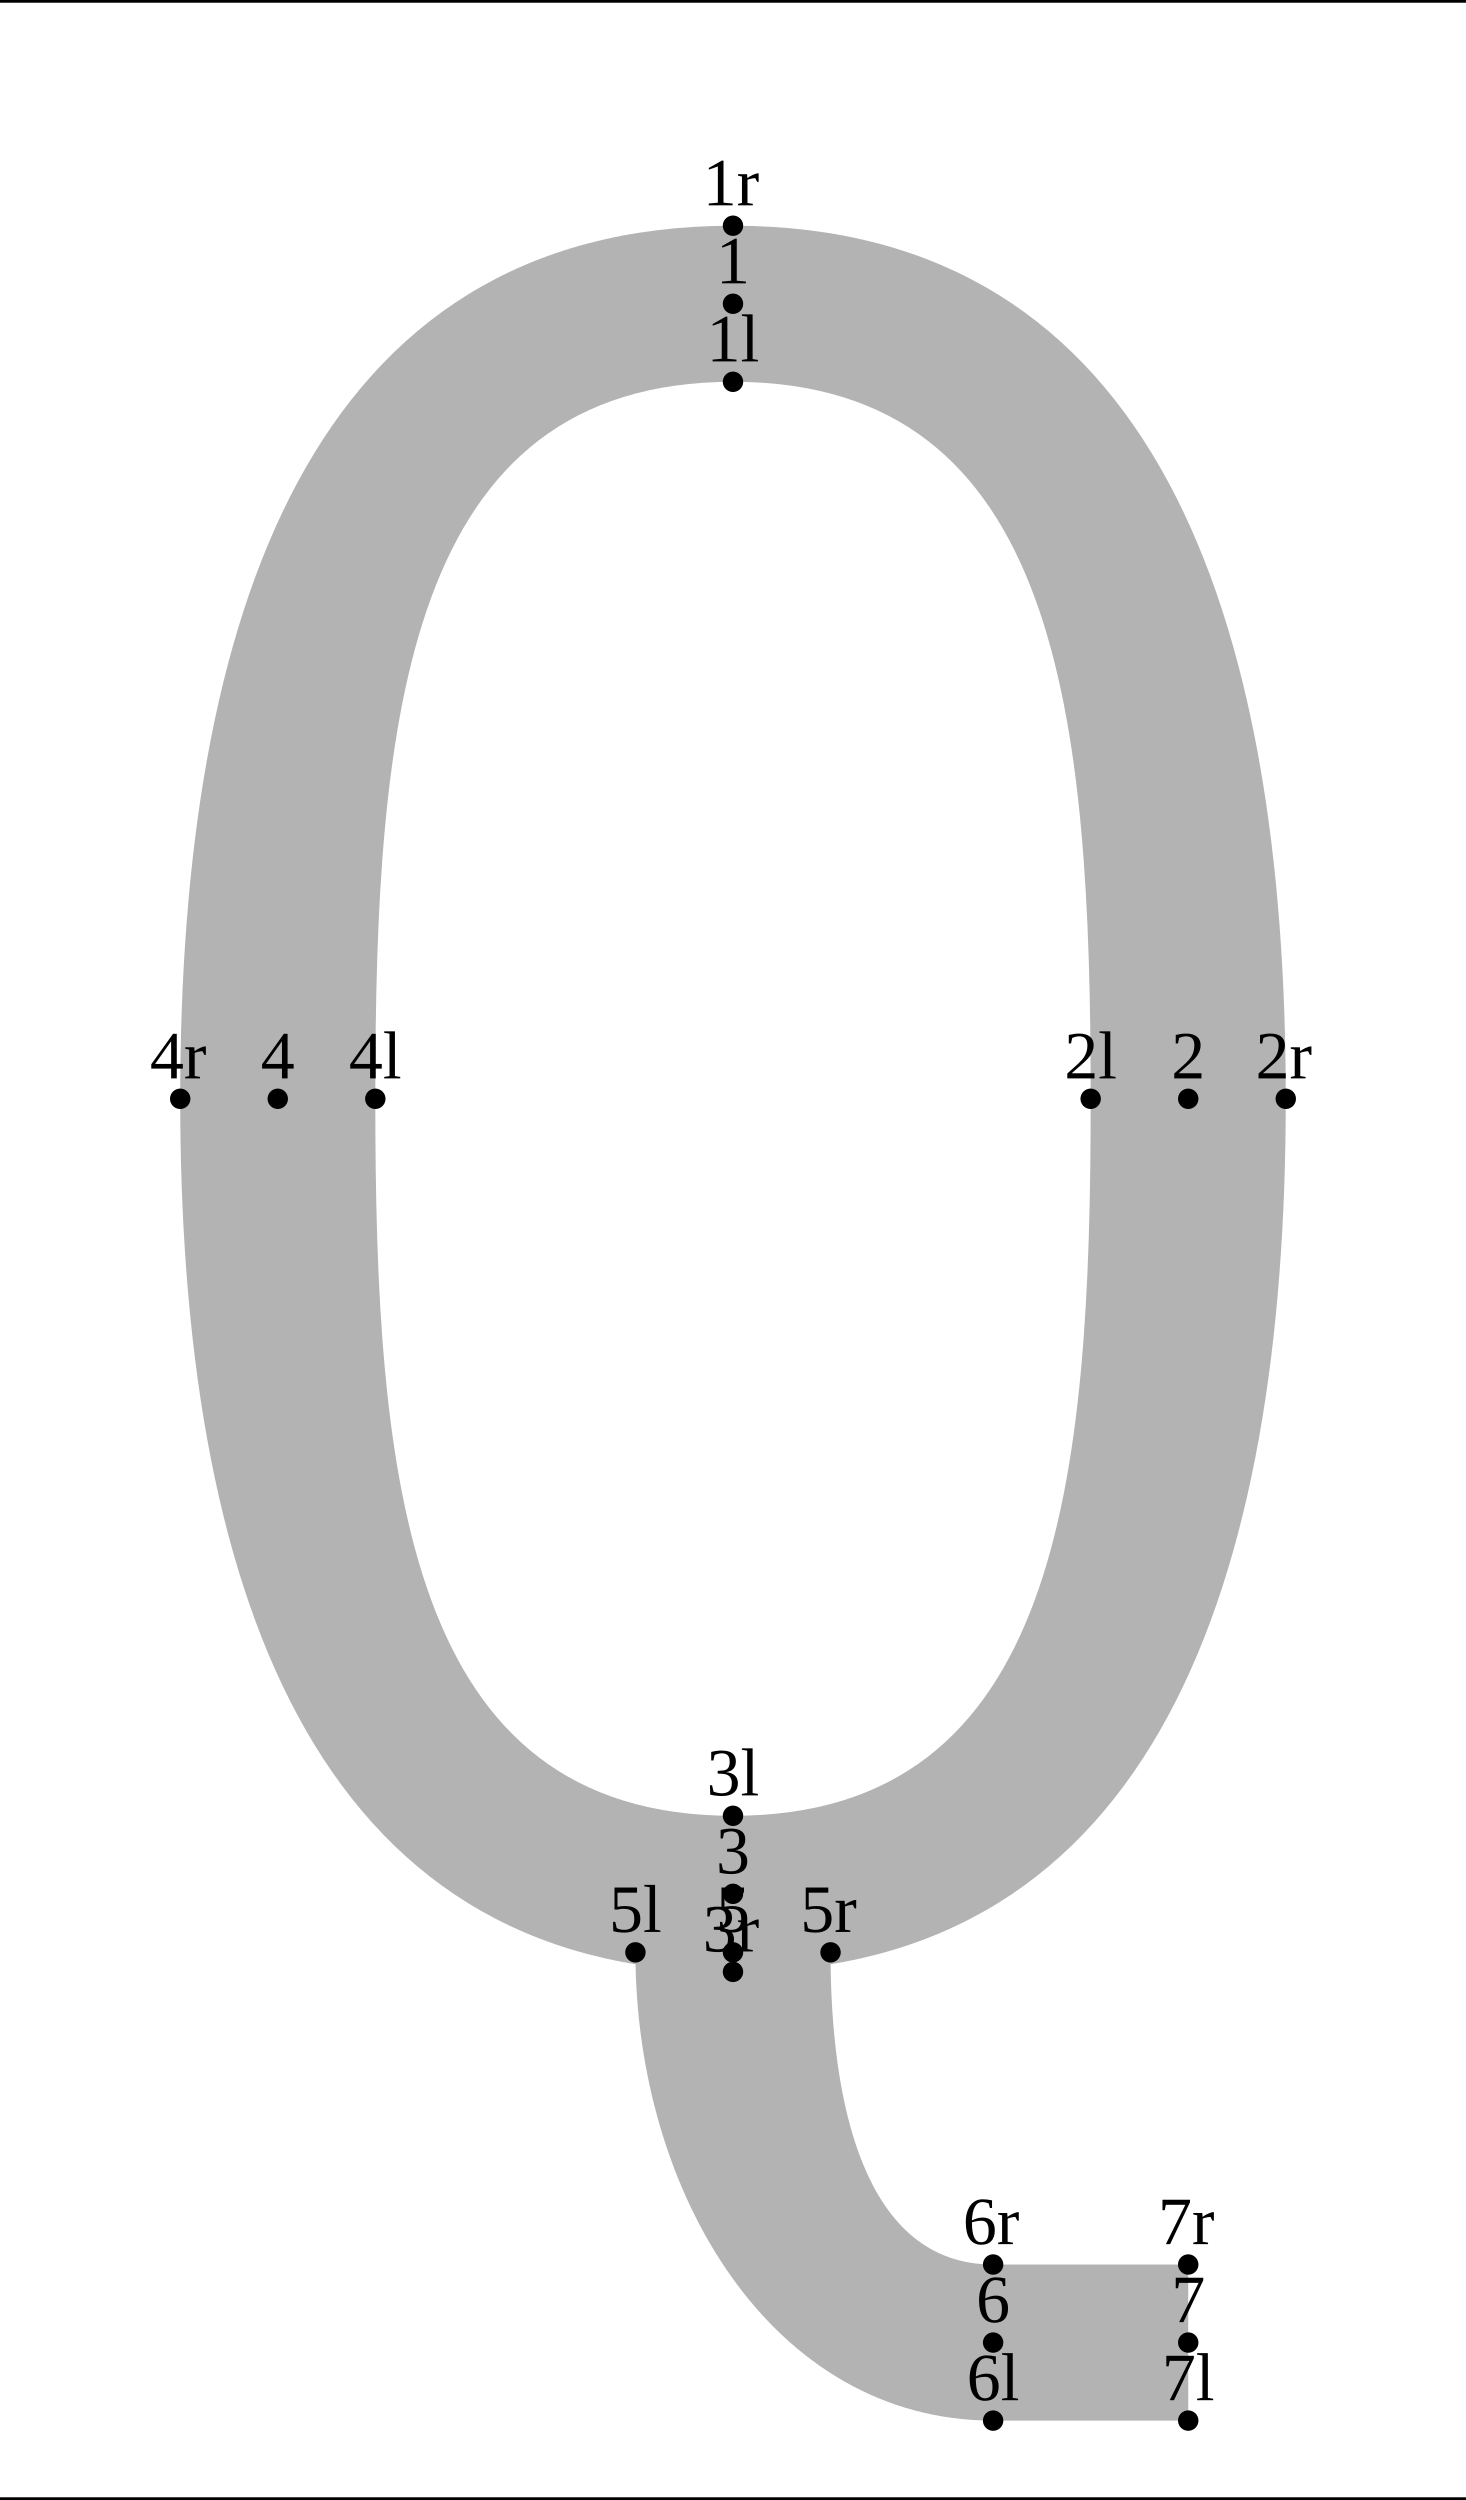
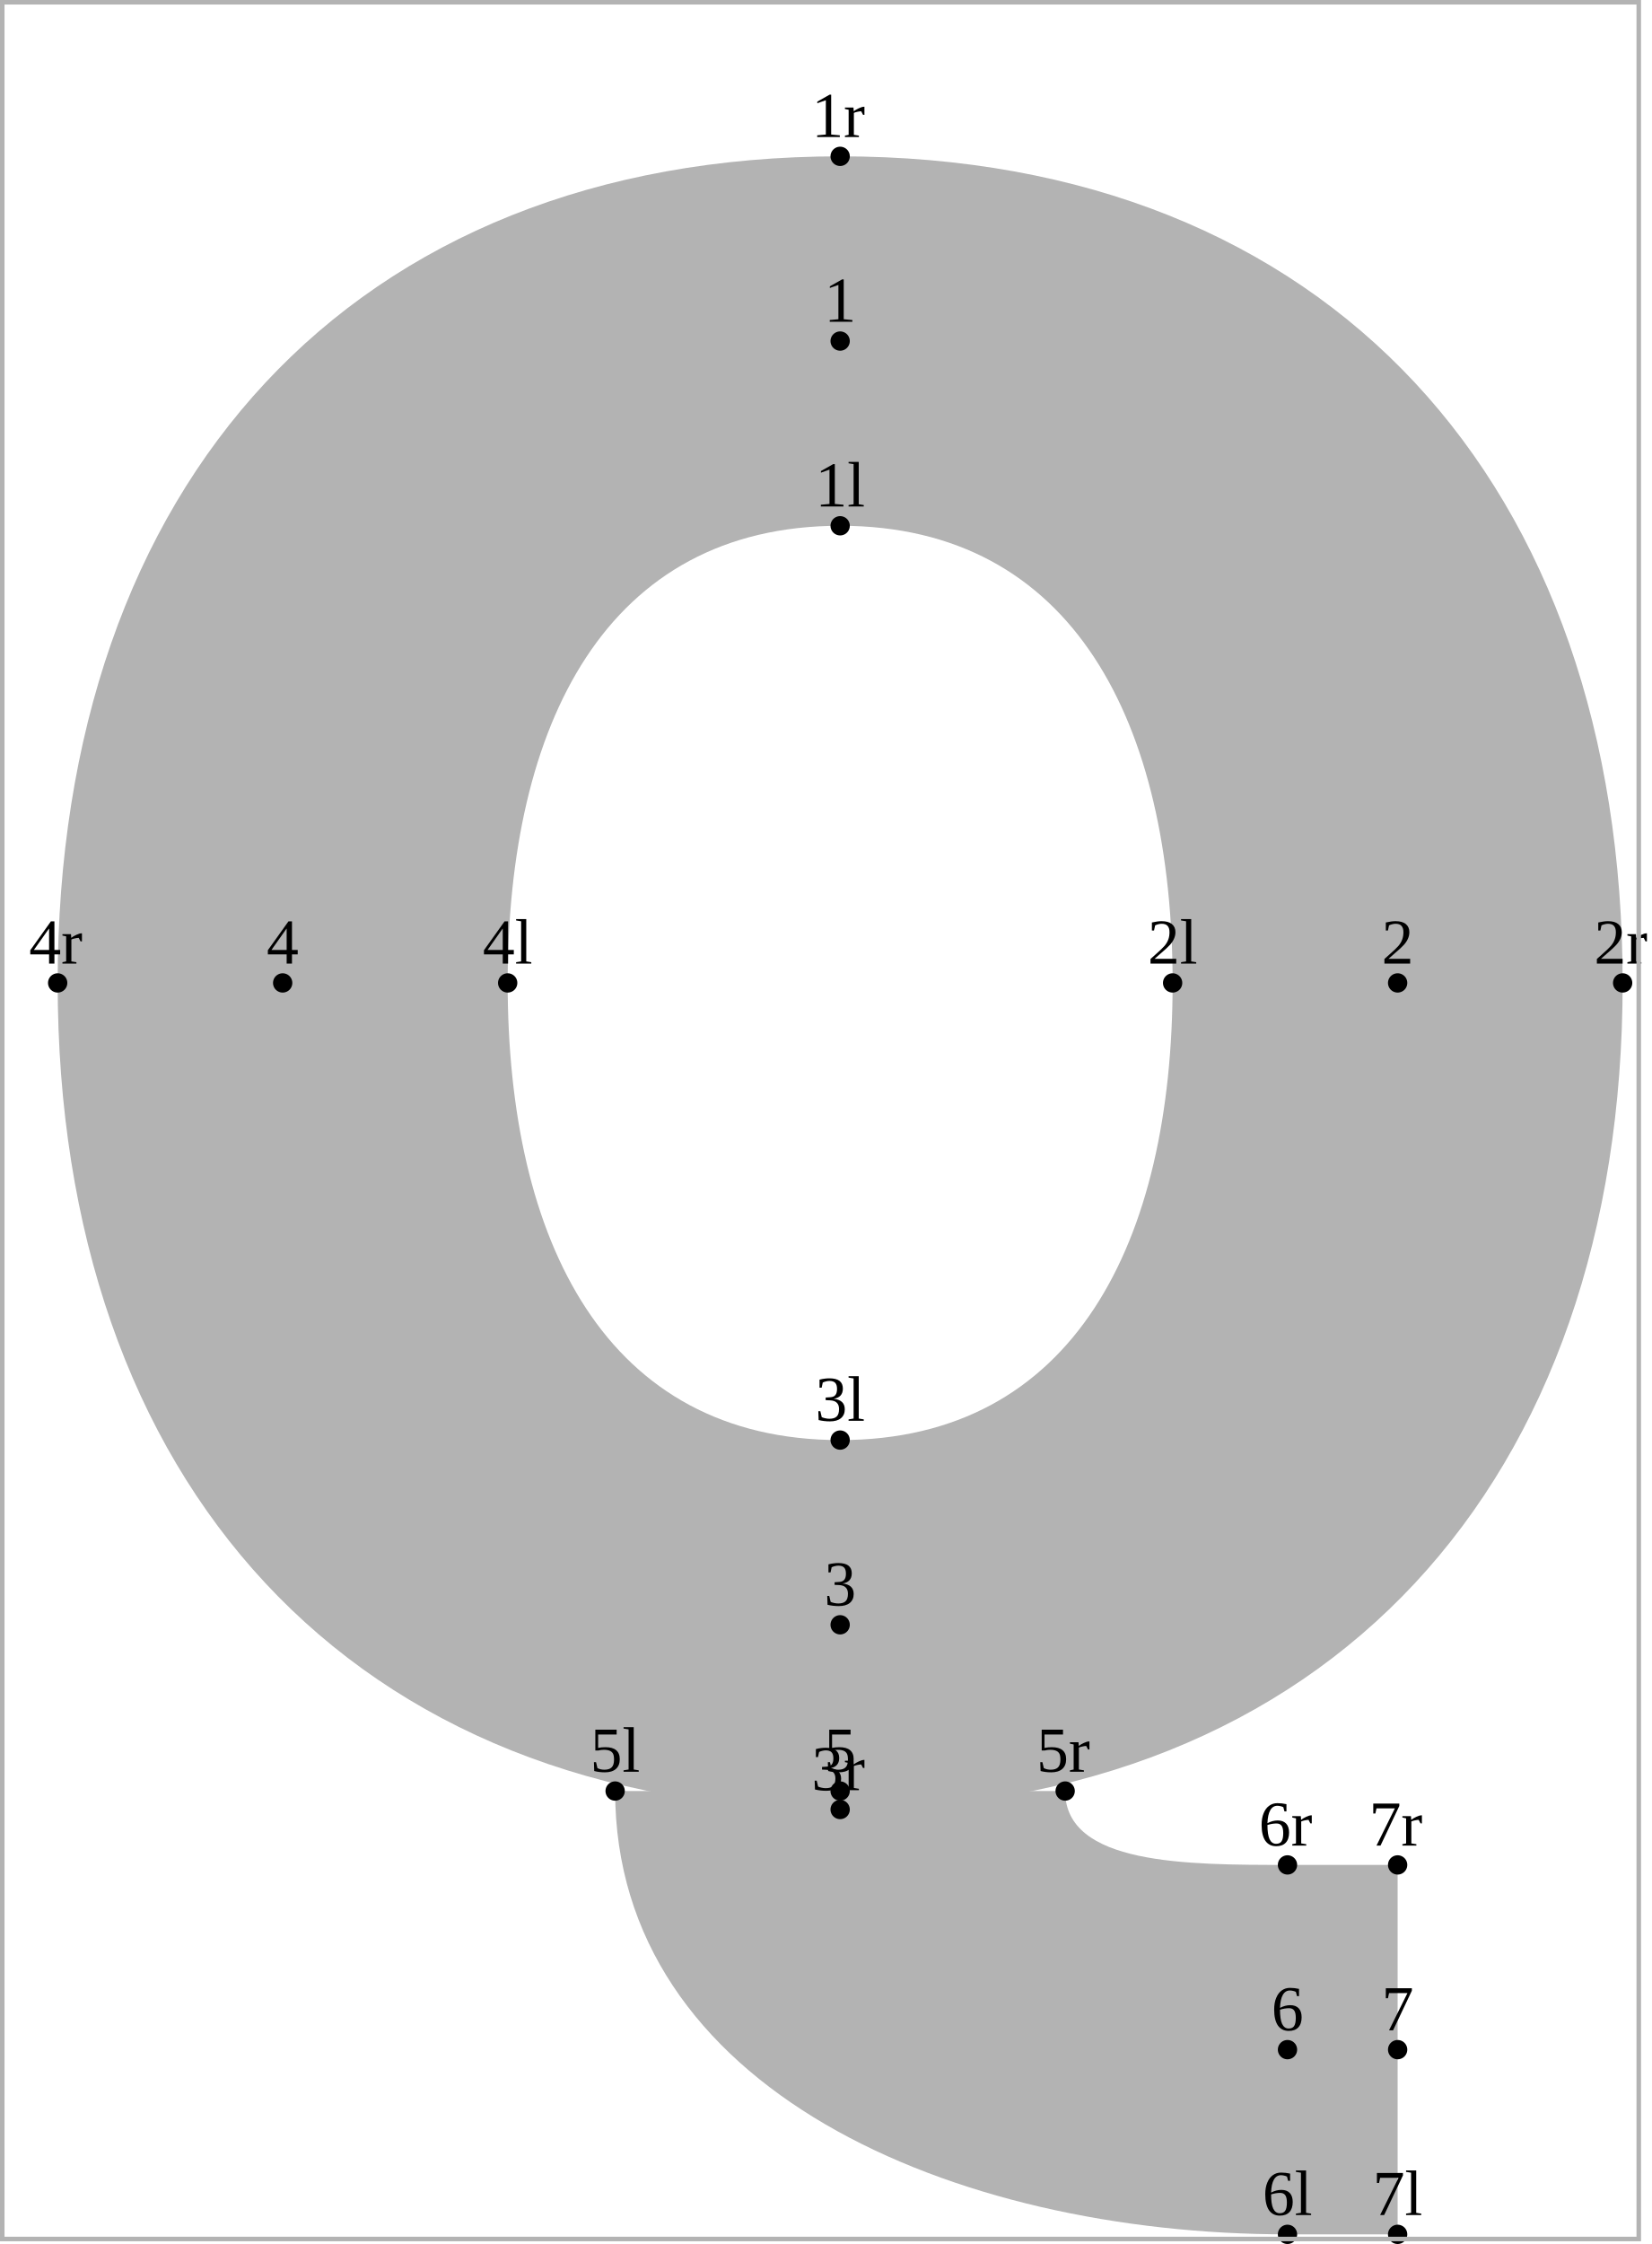
- <svg xmlns="http://www.w3.org/2000/svg" version="1.1" width="215.593" height="367.662" viewBox="0 0 215.593 367.662">
-   <path d="M107.796 33.196C170.046 33.196,189.091 90.802,189.091 161.594C189.091 232.387,170.046 289.993,107.796 289.993C45.547 289.993,26.501 232.387,26.501 161.594C26.501 90.802,45.547 33.196,107.796 33.196L107.796 56.15C59.63 56.15,55.194 105.514,55.194 161.594C55.194 217.674,59.63 267.039,107.796 267.039C155.962 267.039,160.399 217.674,160.399 161.594C160.399 105.514,155.962 56.15,107.796 56.15L107.796 33.196Z" style="fill: rgb(70%,70%,70%);stroke: none;" />
-   <path d="M122.142 287.123C122.142 309.23,127.035 333.031,146.053 333.031L174.745 333.031L174.745 355.985L146.053 355.985C113.566 355.985,93.45 322.528,93.45 287.123Z" style="fill: rgb(70%,70%,70%);stroke: none;" />
-   <g transform="translate(103.9219 53.14996)" style="fill: rgb(0%,0%,0%);">
+ <svg xmlns="http://www.w3.org/2000/svg" version="1.1" width="262.728" height="356.942" viewBox="0 0 262.728 356.942">
+   <path d="M133.677 24.869C211.529 24.869,258.18 77.038,258.18 156.349C258.18 235.661,211.529 287.83,133.677 287.83C55.825 287.83,9.175 235.661,9.175 156.349C9.175 77.038,55.825 24.869,133.677 24.869L133.677 83.632C96.425 83.632,80.777 115.224,80.777 156.349C80.777 197.474,96.425 229.067,133.677 229.067C170.929 229.067,186.577 197.474,186.577 156.349C186.577 115.224,170.929 83.632,133.677 83.632L133.677 24.869Z" style="fill: rgb(70%,70%,70%);stroke: none;" />
+   <path d="M169.478 284.891C169.478 296.641,188.743 296.643,204.854 296.643L222.378 296.643L222.378 355.406L204.854 355.406C151.4 355.406,97.876 332.246,97.876 284.891Z" style="fill: rgb(70%,70%,70%);stroke: none;" />
+   <g transform="matrix(1.024002,-0,-0,1.024002,129.7098 80.55959)" style="fill: rgb(0%,0%,0%);">
    <text font-size="9.963">1l</text>
  </g>
-   <path d="M107.796 56.15l0 0" style="stroke:rgb(0%,0%,0%); stroke-width: 3;stroke-linecap: round;stroke-linejoin: round;stroke-miterlimit: 10;fill: none;" />
-   <g transform="translate(156.5244 158.5944)" style="fill: rgb(0%,0%,0%);">
+   <path d="M133.677 83.632l0 0" style="stroke:rgb(0%,0%,0%); stroke-width: 3.072;stroke-linecap: round;stroke-linejoin: round;stroke-miterlimit: 10;fill: none;" />
+   <g transform="matrix(1.024002,-0,-0,1.024002,182.6098 153.2774)" style="fill: rgb(0%,0%,0%);">
    <text font-size="9.963">2l</text>
  </g>
-   <path d="M160.399 161.594l0 0" style="stroke:rgb(0%,0%,0%); stroke-width: 3;stroke-linecap: round;stroke-linejoin: round;stroke-miterlimit: 10;fill: none;" />
-   <g transform="translate(103.9219 264.0388)" style="fill: rgb(0%,0%,0%);">
+   <path d="M186.577 156.349l0 0" style="stroke:rgb(0%,0%,0%); stroke-width: 3.072;stroke-linecap: round;stroke-linejoin: round;stroke-miterlimit: 10;fill: none;" />
+   <g transform="matrix(1.024002,-0,-0,1.024002,129.7098 225.9953)" style="fill: rgb(0%,0%,0%);">
    <text font-size="9.963">3l</text>
  </g>
-   <path d="M107.796 267.039l0 0" style="stroke:rgb(0%,0%,0%); stroke-width: 3;stroke-linecap: round;stroke-linejoin: round;stroke-miterlimit: 10;fill: none;" />
-   <g transform="translate(51.31932 158.5944)" style="fill: rgb(0%,0%,0%);">
+   <path d="M133.677 229.067l0 0" style="stroke:rgb(0%,0%,0%); stroke-width: 3.072;stroke-linecap: round;stroke-linejoin: round;stroke-miterlimit: 10;fill: none;" />
+   <g transform="matrix(1.024002,-0,-0,1.024002,76.80977 153.2774)" style="fill: rgb(0%,0%,0%);">
    <text font-size="9.963">4l</text>
  </g>
-   <path d="M55.194 161.594l0 0" style="stroke:rgb(0%,0%,0%); stroke-width: 3;stroke-linecap: round;stroke-linejoin: round;stroke-miterlimit: 10;fill: none;" />
-   <g transform="translate(89.57565 284.1234)" style="fill: rgb(0%,0%,0%);">
+   <path d="M80.777 156.349l0 0" style="stroke:rgb(0%,0%,0%); stroke-width: 3.072;stroke-linecap: round;stroke-linejoin: round;stroke-miterlimit: 10;fill: none;" />
+   <g transform="matrix(1.024002,-0,-0,1.024002,93.90849 281.8194)" style="fill: rgb(0%,0%,0%);">
    <text font-size="9.963">5l</text>
  </g>
-   <path d="M93.45 287.123l0 0" style="stroke:rgb(0%,0%,0%); stroke-width: 3;stroke-linecap: round;stroke-linejoin: round;stroke-miterlimit: 10;fill: none;" />
-   <g transform="translate(142.179 352.9849)" style="fill: rgb(0%,0%,0%);">
+   <path d="M97.876 284.891l0 0" style="stroke:rgb(0%,0%,0%); stroke-width: 3.072;stroke-linecap: round;stroke-linejoin: round;stroke-miterlimit: 10;fill: none;" />
+   <g transform="matrix(1.024002,-0,-0,1.024002,200.8863 352.3337)" style="fill: rgb(0%,0%,0%);">
    <text font-size="9.963">6l</text>
  </g>
-   <path d="M146.053 355.985l0 0" style="stroke:rgb(0%,0%,0%); stroke-width: 3;stroke-linecap: round;stroke-linejoin: round;stroke-miterlimit: 10;fill: none;" />
-   <g transform="translate(170.8706 352.9849)" style="fill: rgb(0%,0%,0%);">
+   <path d="M204.854 355.406l0 0" style="stroke:rgb(0%,0%,0%); stroke-width: 3.072;stroke-linecap: round;stroke-linejoin: round;stroke-miterlimit: 10;fill: none;" />
+   <g transform="matrix(1.024002,-0,-0,1.024002,218.4111 352.3337)" style="fill: rgb(0%,0%,0%);">
    <text font-size="9.963">7l</text>
  </g>
-   <path d="M174.745 355.985l0 0" style="stroke:rgb(0%,0%,0%); stroke-width: 3;stroke-linecap: round;stroke-linejoin: round;stroke-miterlimit: 10;fill: none;" />
-   <g transform="translate(105.3056 41.67305)" style="fill: rgb(0%,0%,0%);">
+   <path d="M222.378 355.406l0 0" style="stroke:rgb(0%,0%,0%); stroke-width: 3.072;stroke-linecap: round;stroke-linejoin: round;stroke-miterlimit: 10;fill: none;" />
+   <g transform="matrix(1.024002,-0,-0,1.024002,131.1267 51.17845)" style="fill: rgb(0%,0%,0%);">
    <text font-size="9.963">1</text>
  </g>
-   <path d="M107.796 44.673l0 0" style="stroke:rgb(0%,0%,0%); stroke-width: 3;stroke-linecap: round;stroke-linejoin: round;stroke-miterlimit: 10;fill: none;" />
-   <g transform="translate(172.2543 158.5944)" style="fill: rgb(0%,0%,0%);">
+   <path d="M133.677 54.25l0 0" style="stroke:rgb(0%,0%,0%); stroke-width: 3.072;stroke-linecap: round;stroke-linejoin: round;stroke-miterlimit: 10;fill: none;" />
+   <g transform="matrix(1.024002,-0,-0,1.024002,219.828 153.2774)" style="fill: rgb(0%,0%,0%);">
    <text font-size="9.963">2</text>
  </g>
-   <path d="M174.745 161.594l0 0" style="stroke:rgb(0%,0%,0%); stroke-width: 3;stroke-linecap: round;stroke-linejoin: round;stroke-miterlimit: 10;fill: none;" />
-   <g transform="translate(105.3056 275.5157)" style="fill: rgb(0%,0%,0%);">
+   <path d="M222.378 156.349l0 0" style="stroke:rgb(0%,0%,0%); stroke-width: 3.072;stroke-linecap: round;stroke-linejoin: round;stroke-miterlimit: 10;fill: none;" />
+   <g transform="matrix(1.024002,-0,-0,1.024002,131.1267 255.3764)" style="fill: rgb(0%,0%,0%);">
    <text font-size="9.963">3</text>
  </g>
-   <path d="M107.796 278.516l0 0" style="stroke:rgb(0%,0%,0%); stroke-width: 3;stroke-linecap: round;stroke-linejoin: round;stroke-miterlimit: 10;fill: none;" />
-   <g transform="translate(38.35681 158.5944)" style="fill: rgb(0%,0%,0%);">
+   <path d="M133.677 258.448l0 0" style="stroke:rgb(0%,0%,0%); stroke-width: 3.072;stroke-linecap: round;stroke-linejoin: round;stroke-miterlimit: 10;fill: none;" />
+   <g transform="matrix(1.024002,-0,-0,1.024002,42.4254 153.2774)" style="fill: rgb(0%,0%,0%);">
    <text font-size="9.963">4</text>
  </g>
-   <path d="M40.847 161.594l0 0" style="stroke:rgb(0%,0%,0%); stroke-width: 3;stroke-linecap: round;stroke-linejoin: round;stroke-miterlimit: 10;fill: none;" />
-   <g transform="translate(105.3056 284.1234)" style="fill: rgb(0%,0%,0%);">
+   <path d="M44.976 156.349l0 0" style="stroke:rgb(0%,0%,0%); stroke-width: 3.072;stroke-linecap: round;stroke-linejoin: round;stroke-miterlimit: 10;fill: none;" />
+   <g transform="matrix(1.024002,-0,-0,1.024002,131.1267 281.8194)" style="fill: rgb(0%,0%,0%);">
    <text font-size="9.963">5</text>
  </g>
-   <path d="M107.796 287.123l0 0" style="stroke:rgb(0%,0%,0%); stroke-width: 3;stroke-linecap: round;stroke-linejoin: round;stroke-miterlimit: 10;fill: none;" />
-   <g transform="translate(143.5627 341.508)" style="fill: rgb(0%,0%,0%);">
+   <path d="M133.677 284.891l0 0" style="stroke:rgb(0%,0%,0%); stroke-width: 3.072;stroke-linecap: round;stroke-linejoin: round;stroke-miterlimit: 10;fill: none;" />
+   <g transform="matrix(1.024002,-0,-0,1.024002,202.3032 322.9526)" style="fill: rgb(0%,0%,0%);">
    <text font-size="9.963">6</text>
  </g>
-   <path d="M146.053 344.508l0 0" style="stroke:rgb(0%,0%,0%); stroke-width: 3;stroke-linecap: round;stroke-linejoin: round;stroke-miterlimit: 10;fill: none;" />
-   <g transform="translate(172.2543 341.508)" style="fill: rgb(0%,0%,0%);">
+   <path d="M204.854 326.025l0 0" style="stroke:rgb(0%,0%,0%); stroke-width: 3.072;stroke-linecap: round;stroke-linejoin: round;stroke-miterlimit: 10;fill: none;" />
+   <g transform="matrix(1.024002,-0,-0,1.024002,219.828 322.9526)" style="fill: rgb(0%,0%,0%);">
    <text font-size="9.963">7</text>
  </g>
-   <path d="M174.745 344.508l0 0" style="stroke:rgb(0%,0%,0%); stroke-width: 3;stroke-linecap: round;stroke-linejoin: round;stroke-miterlimit: 10;fill: none;" />
-   <g transform="translate(103.3546 30.19612)" style="fill: rgb(0%,0%,0%);">
+   <path d="M222.378 326.025l0 0" style="stroke:rgb(0%,0%,0%); stroke-width: 3.072;stroke-linecap: round;stroke-linejoin: round;stroke-miterlimit: 10;fill: none;" />
+   <g transform="matrix(1.024002,-0,-0,1.024002,129.1288 21.79733)" style="fill: rgb(0%,0%,0%);">
    <text font-size="9.963">1r</text>
  </g>
-   <path d="M107.796 33.196l0 0" style="stroke:rgb(0%,0%,0%); stroke-width: 3;stroke-linecap: round;stroke-linejoin: round;stroke-miterlimit: 10;fill: none;" />
-   <g transform="translate(184.6495 158.5944)" style="fill: rgb(0%,0%,0%);">
+   <path d="M133.677 24.869l0 0" style="stroke:rgb(0%,0%,0%); stroke-width: 3.072;stroke-linecap: round;stroke-linejoin: round;stroke-miterlimit: 10;fill: none;" />
+   <g transform="matrix(1.024002,-0,-0,1.024002,253.6314 153.2774)" style="fill: rgb(0%,0%,0%);">
    <text font-size="9.963">2r</text>
  </g>
-   <path d="M189.091 161.594l0 0" style="stroke:rgb(0%,0%,0%); stroke-width: 3;stroke-linecap: round;stroke-linejoin: round;stroke-miterlimit: 10;fill: none;" />
-   <g transform="translate(103.3546 286.9926)" style="fill: rgb(0%,0%,0%);">
+   <path d="M258.18 156.349l0 0" style="stroke:rgb(0%,0%,0%); stroke-width: 3.072;stroke-linecap: round;stroke-linejoin: round;stroke-miterlimit: 10;fill: none;" />
+   <g transform="matrix(1.024002,-0,-0,1.024002,129.1288 284.7575)" style="fill: rgb(0%,0%,0%);">
    <text font-size="9.963">3r</text>
  </g>
-   <path d="M107.796 289.993l0 0" style="stroke:rgb(0%,0%,0%); stroke-width: 3;stroke-linecap: round;stroke-linejoin: round;stroke-miterlimit: 10;fill: none;" />
-   <g transform="translate(22.05955 158.5944)" style="fill: rgb(0%,0%,0%);">
+   <path d="M133.677 287.83l0 0" style="stroke:rgb(0%,0%,0%); stroke-width: 3.072;stroke-linecap: round;stroke-linejoin: round;stroke-miterlimit: 10;fill: none;" />
+   <g transform="matrix(1.024002,-0,-0,1.024002,4.626266 153.2774)" style="fill: rgb(0%,0%,0%);">
    <text font-size="9.963">4r</text>
  </g>
-   <path d="M26.501 161.594l0 0" style="stroke:rgb(0%,0%,0%); stroke-width: 3;stroke-linecap: round;stroke-linejoin: round;stroke-miterlimit: 10;fill: none;" />
-   <g transform="translate(117.7008 284.1234)" style="fill: rgb(0%,0%,0%);">
+   <path d="M9.175 156.349l0 0" style="stroke:rgb(0%,0%,0%); stroke-width: 3.072;stroke-linecap: round;stroke-linejoin: round;stroke-miterlimit: 10;fill: none;" />
+   <g transform="matrix(1.024002,-0,-0,1.024002,164.9301 281.8194)" style="fill: rgb(0%,0%,0%);">
    <text font-size="9.963">5r</text>
  </g>
-   <path d="M122.142 287.123l0 0" style="stroke:rgb(0%,0%,0%); stroke-width: 3;stroke-linecap: round;stroke-linejoin: round;stroke-miterlimit: 10;fill: none;" />
-   <g transform="translate(141.6117 330.0311)" style="fill: rgb(0%,0%,0%);">
+   <path d="M169.478 284.891l0 0" style="stroke:rgb(0%,0%,0%); stroke-width: 3.072;stroke-linecap: round;stroke-linejoin: round;stroke-miterlimit: 10;fill: none;" />
+   <g transform="matrix(1.024002,-0,-0,1.024002,200.3054 293.5715)" style="fill: rgb(0%,0%,0%);">
    <text font-size="9.963">6r</text>
  </g>
-   <path d="M146.053 333.031l0 0" style="stroke:rgb(0%,0%,0%); stroke-width: 3;stroke-linecap: round;stroke-linejoin: round;stroke-miterlimit: 10;fill: none;" />
-   <g transform="translate(170.3033 330.0311)" style="fill: rgb(0%,0%,0%);">
+   <path d="M204.854 296.643l0 0" style="stroke:rgb(0%,0%,0%); stroke-width: 3.072;stroke-linecap: round;stroke-linejoin: round;stroke-miterlimit: 10;fill: none;" />
+   <g transform="matrix(1.024002,-0,-0,1.024002,217.8301 293.5715)" style="fill: rgb(0%,0%,0%);">
    <text font-size="9.963">7r</text>
  </g>
-   <path d="M174.745 333.031l0 0" style="stroke:rgb(0%,0%,0%); stroke-width: 3;stroke-linecap: round;stroke-linejoin: round;stroke-miterlimit: 10;fill: none;" />
-   <path d="M0.2 0.2L215.393 0.2" style="stroke:rgb(0%,0%,0%); stroke-width: 0.4;stroke-linecap: square;stroke-linejoin: round;stroke-miterlimit: 10;fill: none;" />
-   <path d="M0.2 367.462L215.393 367.462" style="stroke:rgb(0%,0%,0%); stroke-width: 0.4;stroke-linecap: square;stroke-linejoin: round;stroke-miterlimit: 10;fill: none;" />
+   <path d="M222.378 296.643l0 0" style="stroke:rgb(0%,0%,0%); stroke-width: 3.072;stroke-linecap: round;stroke-linejoin: round;stroke-miterlimit: 10;fill: none;" />
+   <path d="M0 -0L0 0.72L0.72 0.72L261.105 0.72L260.384 0.72L260.384 356.505L260.384 355.785L0 355.785L0.72 355.785L0.72 -0L0 -0L0 0.72L0 356.505L0.72 356.505L261.105 356.505L261.105 355.785L261.105 -0L260.384 -0Z" style="fill: rgb(70%,70%,70%);stroke: none;" />
</svg>
